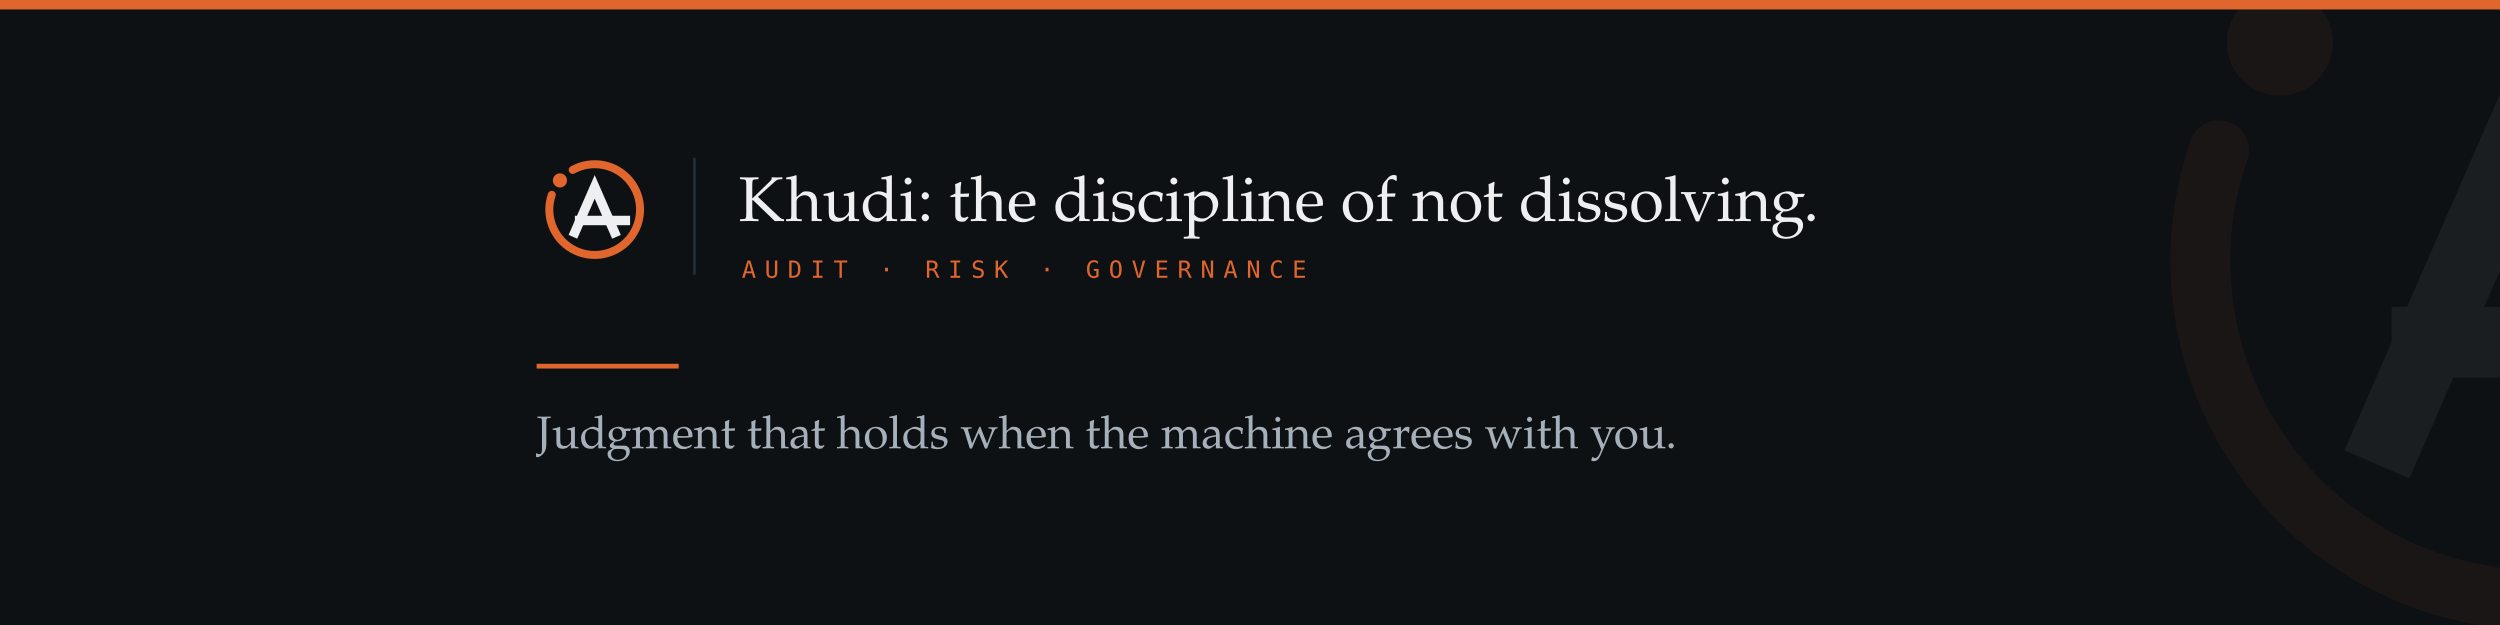
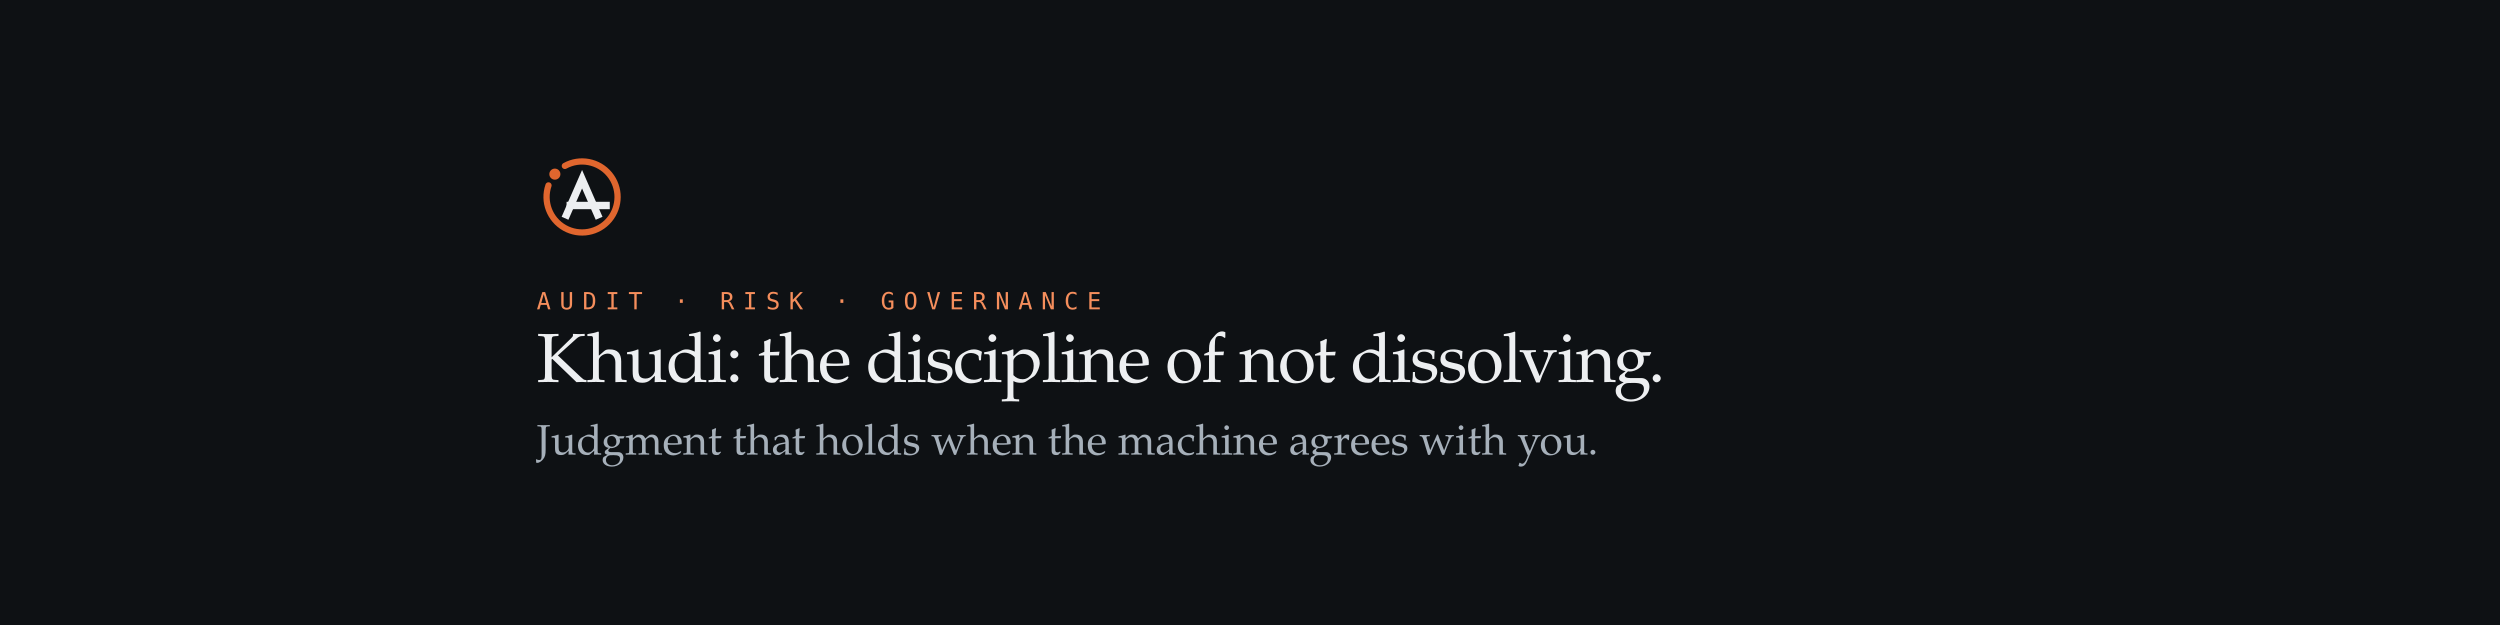
<svg xmlns="http://www.w3.org/2000/svg" viewBox="0 0 1584 396" fill="none">
  <rect width="1584" height="396" fill="#0E1114" />
-   <rect x="0" y="0" width="1584" height="6" fill="#E0662E" />
-   <g transform="translate(1334 -110) scale(8.6)" opacity=".06">
+   <g transform="translate(340 96) scale(.9)">
    <path d="M19.88 10.13 A25 25 0 1 1 8.36 23.86" stroke="#E0662E" stroke-width="4.4" stroke-linecap="round" />
    <circle cx="12.85" cy="15.93" r="3.9" fill="#E0662E" />
    <path d="M20 47 L32 19.5 L44 47" stroke="#EDEFF1" stroke-width="5.2" stroke-linejoin="miter" stroke-linecap="butt" />
    <path d="M21.09 38 H51.5" stroke="#EDEFF1" stroke-width="5.2" stroke-linecap="butt" />
  </g>
-   <g transform="translate(340 96) scale(1.15)">
-     <path d="M19.88 10.13 A25 25 0 1 1 8.36 23.86" stroke="#E0662E" stroke-width="4.4" stroke-linecap="round" />
-     <circle cx="12.85" cy="15.93" r="3.9" fill="#E0662E" />
-     <path d="M20 47 L32 19.5 L44 47" stroke="#EDEFF1" stroke-width="5.2" stroke-linejoin="miter" stroke-linecap="butt" />
-     <path d="M21.09 38 H51.5" stroke="#EDEFF1" stroke-width="5.2" stroke-linecap="butt" />
-   </g>
-   <path d="M440 100 V174" stroke="#263039" stroke-width="1.5" />
-   <text x="468" y="140" font-family="'Bitstream Charter',Charter,'Iowan Old Style','Palatino Linotype',Palatino,'Book Antiqua',Georgia,serif" font-size="40" fill="#EDEFF1">Khudi: the discipline of not dissolving.</text>
-   <text x="470" y="176" font-family="ui-monospace,'SF Mono',Menlo,'Cascadia Mono','Roboto Mono',monospace" font-size="15" letter-spacing="5.5" fill="#E0662E">AUDIT · RISK · GOVERNANCE</text>
-   <path d="M340 232 H430" stroke="#E0662E" stroke-width="3" />
-   <text x="340" y="284" font-family="'Bitstream Charter',Charter,'Iowan Old Style','Palatino Linotype',Palatino,'Book Antiqua',Georgia,serif" font-size="29" fill="#A6B0BA">Judgment that holds when the machine agrees with you.</text>
+   <text x="340" y="196" font-family="ui-monospace,'SF Mono',Menlo,'Cascadia Mono','Roboto Mono',monospace" font-size="15" letter-spacing="5.5" fill="#F58E5C">AUDIT · RISK · GOVERNANCE</text>
+   <text x="340" y="242" font-family="'Bitstream Charter',Charter,'Iowan Old Style','Palatino Linotype',Palatino,'Book Antiqua',Georgia,serif" font-size="44" letter-spacing="-0.97" fill="#EDEFF1">Khudi: the discipline of not dissolving.</text>
+   <text x="340" y="288" font-family="'Bitstream Charter',Charter,'Iowan Old Style','Palatino Linotype',Palatino,'Book Antiqua',Georgia,serif" font-size="27" fill="#A6B0BA">Judgment that holds when the machine agrees with you.</text>
</svg>
